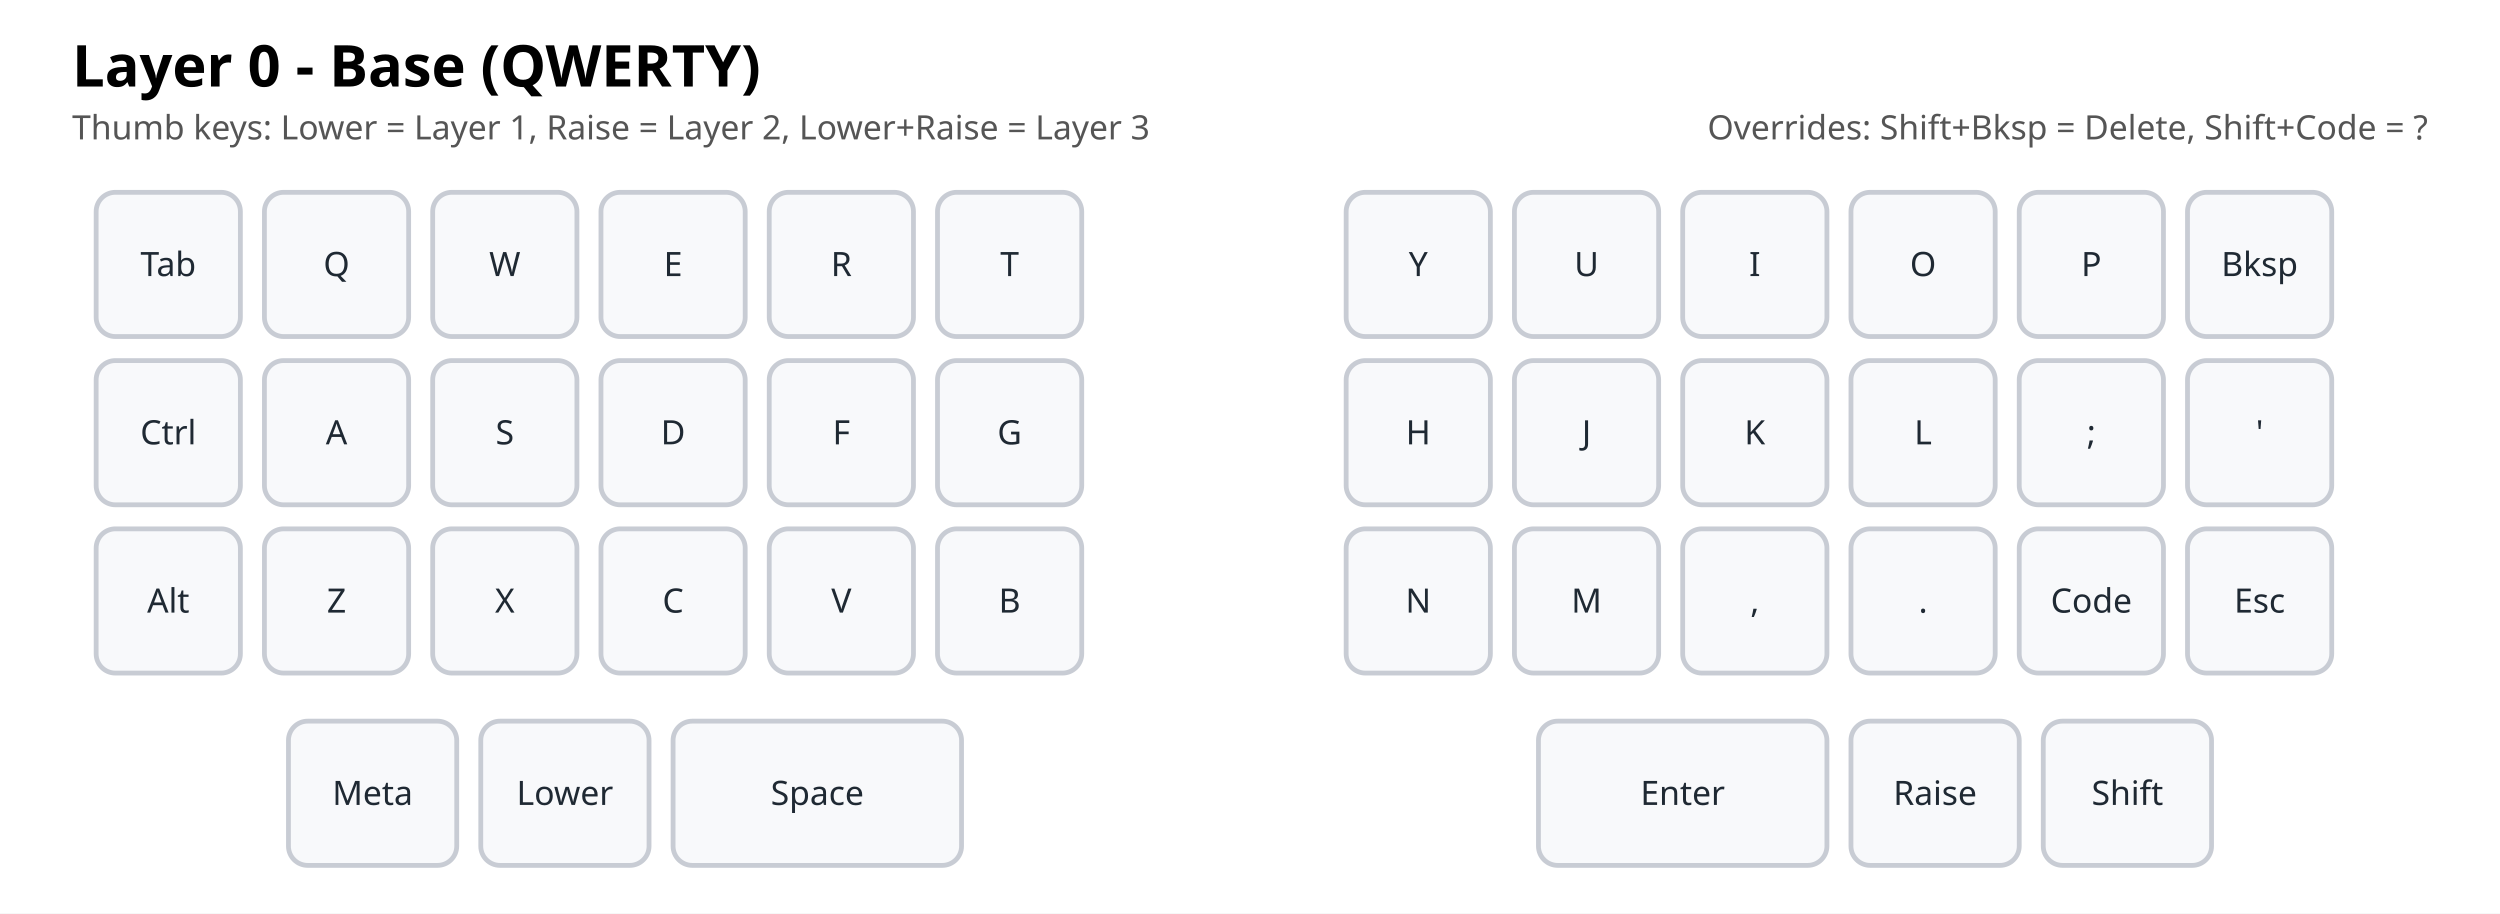
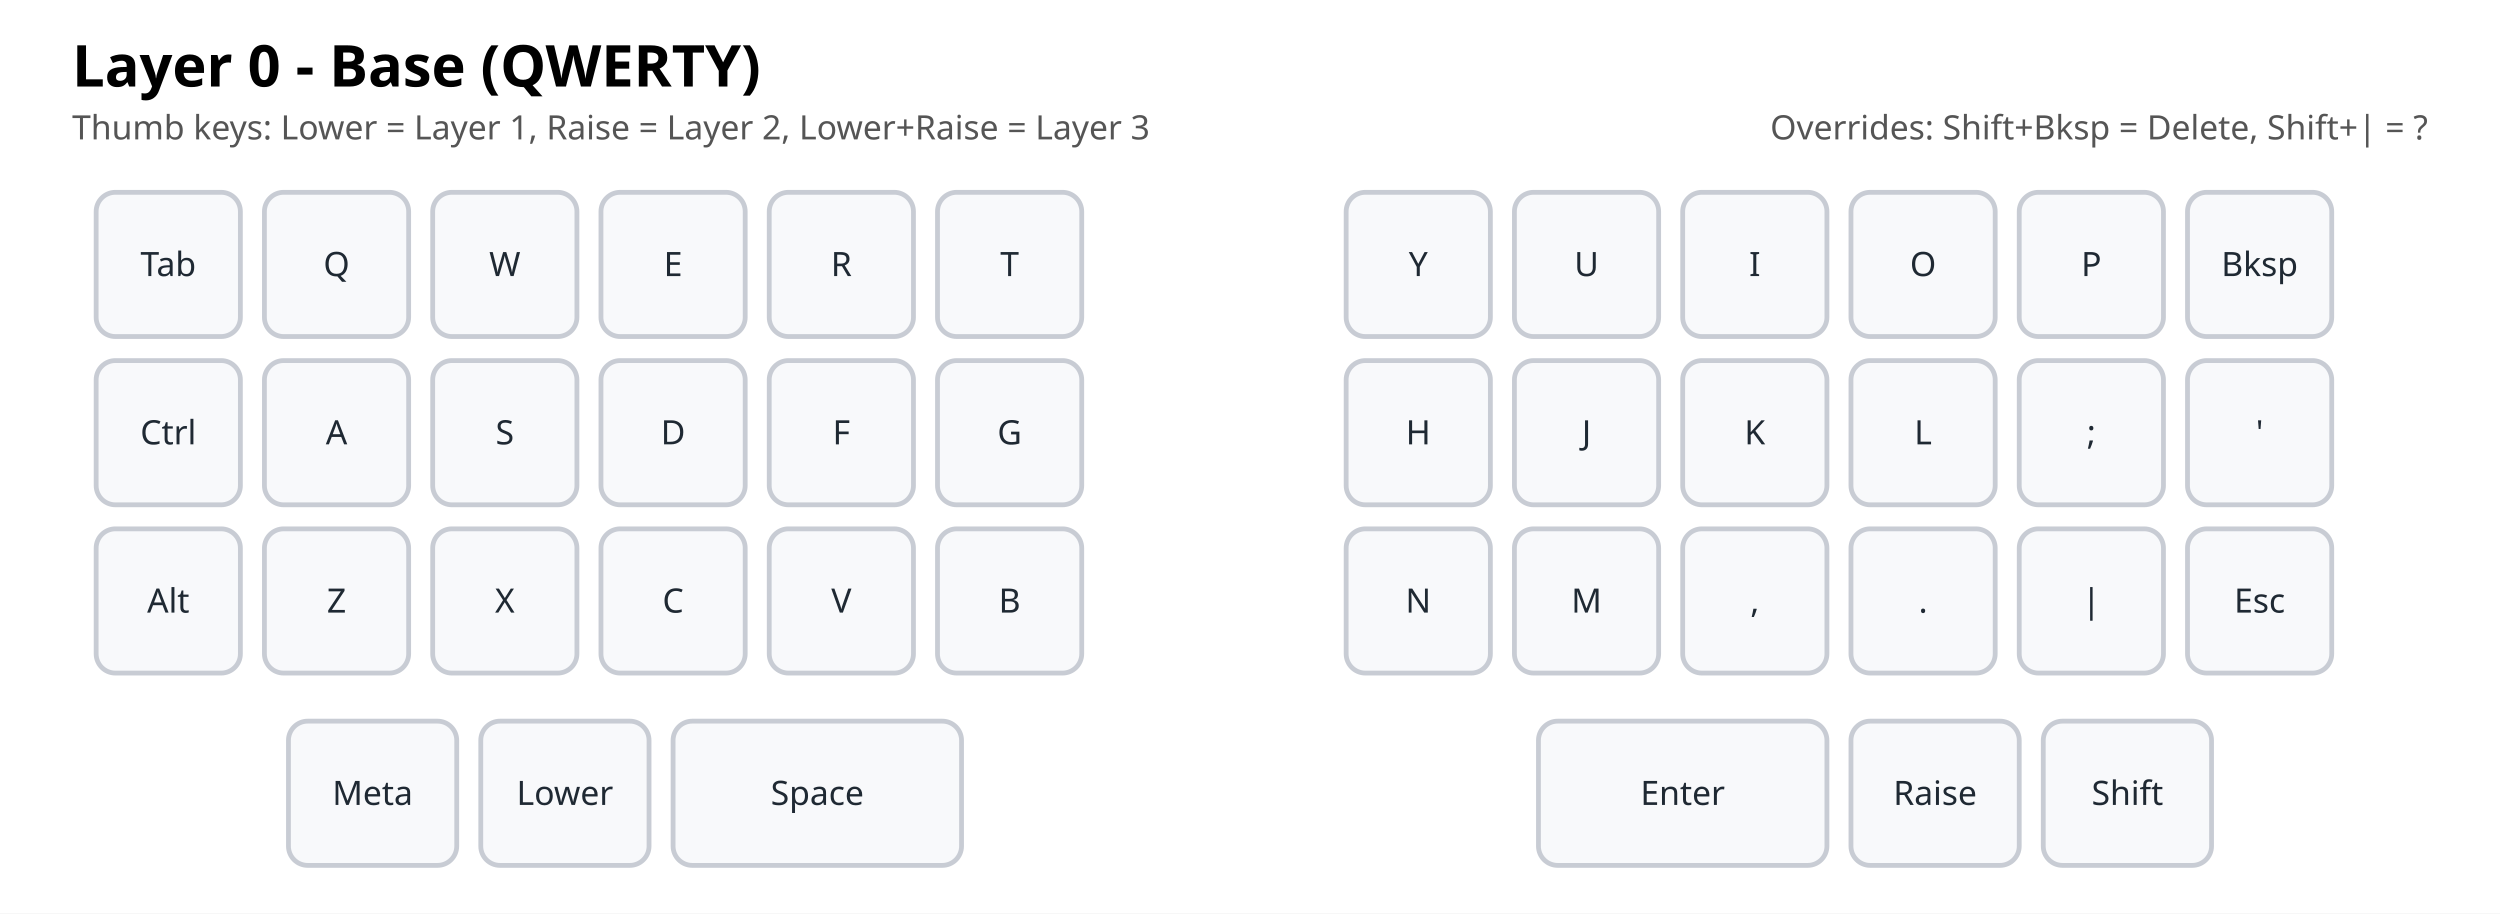
<svg xmlns="http://www.w3.org/2000/svg" width="1040" height="380" viewBox="0 0 1040 380">
  <style>
    .title { font: 24px sans-serif; font-weight: 600; }
    .subtitle { font: 14px sans-serif; fill: #555; }
    .key { fill: #f8f9fb; stroke: #c8ccd4; stroke-width: 2; rx: 8; ry: 8; }
    .label { font: 14px sans-serif; fill: #1f2933; text-anchor: middle; dominant-baseline: middle; }
    .footer { font: 12px sans-serif; fill: #666; }
    .active { fill: #9eacc7; }
  </style>
  <rect width="100%" height="100%" fill="#ffffff" />
  <text x="30" y="36" class="title">Layer 0 - Base (QWERTY)</text>
  <text x="30" y="58" class="subtitle">Thumb keys: Lower = Layer 1, Raise = Layer 2, Lower+Raise = Layer 3</text>
-   <text x="1010" y="58" class="subtitle" text-anchor="end">Overrides: Shift+Bksp = Delete, Shift+Code = ?</text>
+   <text x="1010" y="58" class="subtitle" text-anchor="end">Overrides: Shift+Bksp = Delete, Shift+| = ?</text>
  <g transform="translate(40, 80)">
    <rect class="key" x="0" y="0" width="60" height="60" />
    <text class="label" x="30" y="30">Tab</text>
    <rect class="key" x="70" y="0" width="60" height="60" />
    <text class="label" x="100" y="30">Q</text>
    <rect class="key" x="140" y="0" width="60" height="60" />
    <text class="label" x="170" y="30">W</text>
    <rect class="key" x="210" y="0" width="60" height="60" />
    <text class="label" x="240" y="30">E</text>
    <rect class="key" x="280" y="0" width="60" height="60" />
    <text class="label" x="310" y="30">R</text>
    <rect class="key" x="350" y="0" width="60" height="60" />
    <text class="label" x="380" y="30">T</text>
    <rect class="key" x="0" y="70" width="60" height="60" />
    <text class="label" x="30" y="100">Ctrl</text>
    <rect class="key" x="70" y="70" width="60" height="60" />
    <text class="label" x="100" y="100">A</text>
    <rect class="key" x="140" y="70" width="60" height="60" />
    <text class="label" x="170" y="100">S</text>
    <rect class="key" x="210" y="70" width="60" height="60" />
    <text class="label" x="240" y="100">D</text>
    <rect class="key" x="280" y="70" width="60" height="60" />
    <text class="label" x="310" y="100">F</text>
    <rect class="key" x="350" y="70" width="60" height="60" />
    <text class="label" x="380" y="100">G</text>
    <rect class="key" x="0" y="140" width="60" height="60" />
    <text class="label" x="30" y="170">Alt</text>
    <rect class="key" x="70" y="140" width="60" height="60" />
    <text class="label" x="100" y="170">Z</text>
    <rect class="key" x="140" y="140" width="60" height="60" />
    <text class="label" x="170" y="170">X</text>
    <rect class="key" x="210" y="140" width="60" height="60" />
    <text class="label" x="240" y="170">C</text>
    <rect class="key" x="280" y="140" width="60" height="60" />
    <text class="label" x="310" y="170">V</text>
    <rect class="key" x="350" y="140" width="60" height="60" />
    <text class="label" x="380" y="170">B</text>
    <rect class="key" x="80" y="220" width="70" height="60" />
    <text class="label" x="115" y="250">Meta</text>
    <rect class="key" x="160" y="220" width="70" height="60" />
    <text class="label" x="195" y="250">Lower</text>
    <rect class="key" x="240" y="220" width="120" height="60" />
    <text class="label" x="300" y="250">Space</text>
  </g>
  <g transform="translate(560, 80)">
    <rect class="key" x="0" y="0" width="60" height="60" />
    <text class="label" x="30" y="30">Y</text>
    <rect class="key" x="70" y="0" width="60" height="60" />
    <text class="label" x="100" y="30">U</text>
    <rect class="key" x="140" y="0" width="60" height="60" />
    <text class="label" x="170" y="30">I</text>
    <rect class="key" x="210" y="0" width="60" height="60" />
    <text class="label" x="240" y="30">O</text>
    <rect class="key" x="280" y="0" width="60" height="60" />
    <text class="label" x="310" y="30">P</text>
    <rect class="key" x="350" y="0" width="60" height="60" />
    <text class="label" x="380" y="30">Bksp</text>
    <rect class="key" x="0" y="70" width="60" height="60" />
    <text class="label" x="30" y="100">H</text>
    <rect class="key" x="70" y="70" width="60" height="60" />
    <text class="label" x="100" y="100">J</text>
    <rect class="key" x="140" y="70" width="60" height="60" />
    <text class="label" x="170" y="100">K</text>
    <rect class="key" x="210" y="70" width="60" height="60" />
    <text class="label" x="240" y="100">L</text>
    <rect class="key" x="280" y="70" width="60" height="60" />
    <text class="label" x="310" y="100">;</text>
    <rect class="key" x="350" y="70" width="60" height="60" />
    <text class="label" x="380" y="100">'</text>
    <rect class="key" x="0" y="140" width="60" height="60" />
    <text class="label" x="30" y="170">N</text>
    <rect class="key" x="70" y="140" width="60" height="60" />
    <text class="label" x="100" y="170">M</text>
    <rect class="key" x="140" y="140" width="60" height="60" />
    <text class="label" x="170" y="170">,</text>
    <rect class="key" x="210" y="140" width="60" height="60" />
    <text class="label" x="240" y="170">.</text>
    <rect class="key" x="280" y="140" width="60" height="60" />
-     <text class="label" x="310" y="170">Code</text>
+     <text class="label" x="310" y="170">|</text>
    <rect class="key" x="350" y="140" width="60" height="60" />
    <text class="label" x="380" y="170">Esc</text>
    <rect class="key" x="80" y="220" width="120" height="60" />
    <text class="label" x="140" y="250">Enter</text>
    <rect class="key" x="210" y="220" width="70" height="60" />
    <text class="label" x="245" y="250">Raise</text>
    <rect class="key" x="290" y="220" width="70" height="60" />
    <text class="label" x="325" y="250">Shift</text>
  </g>
</svg>
